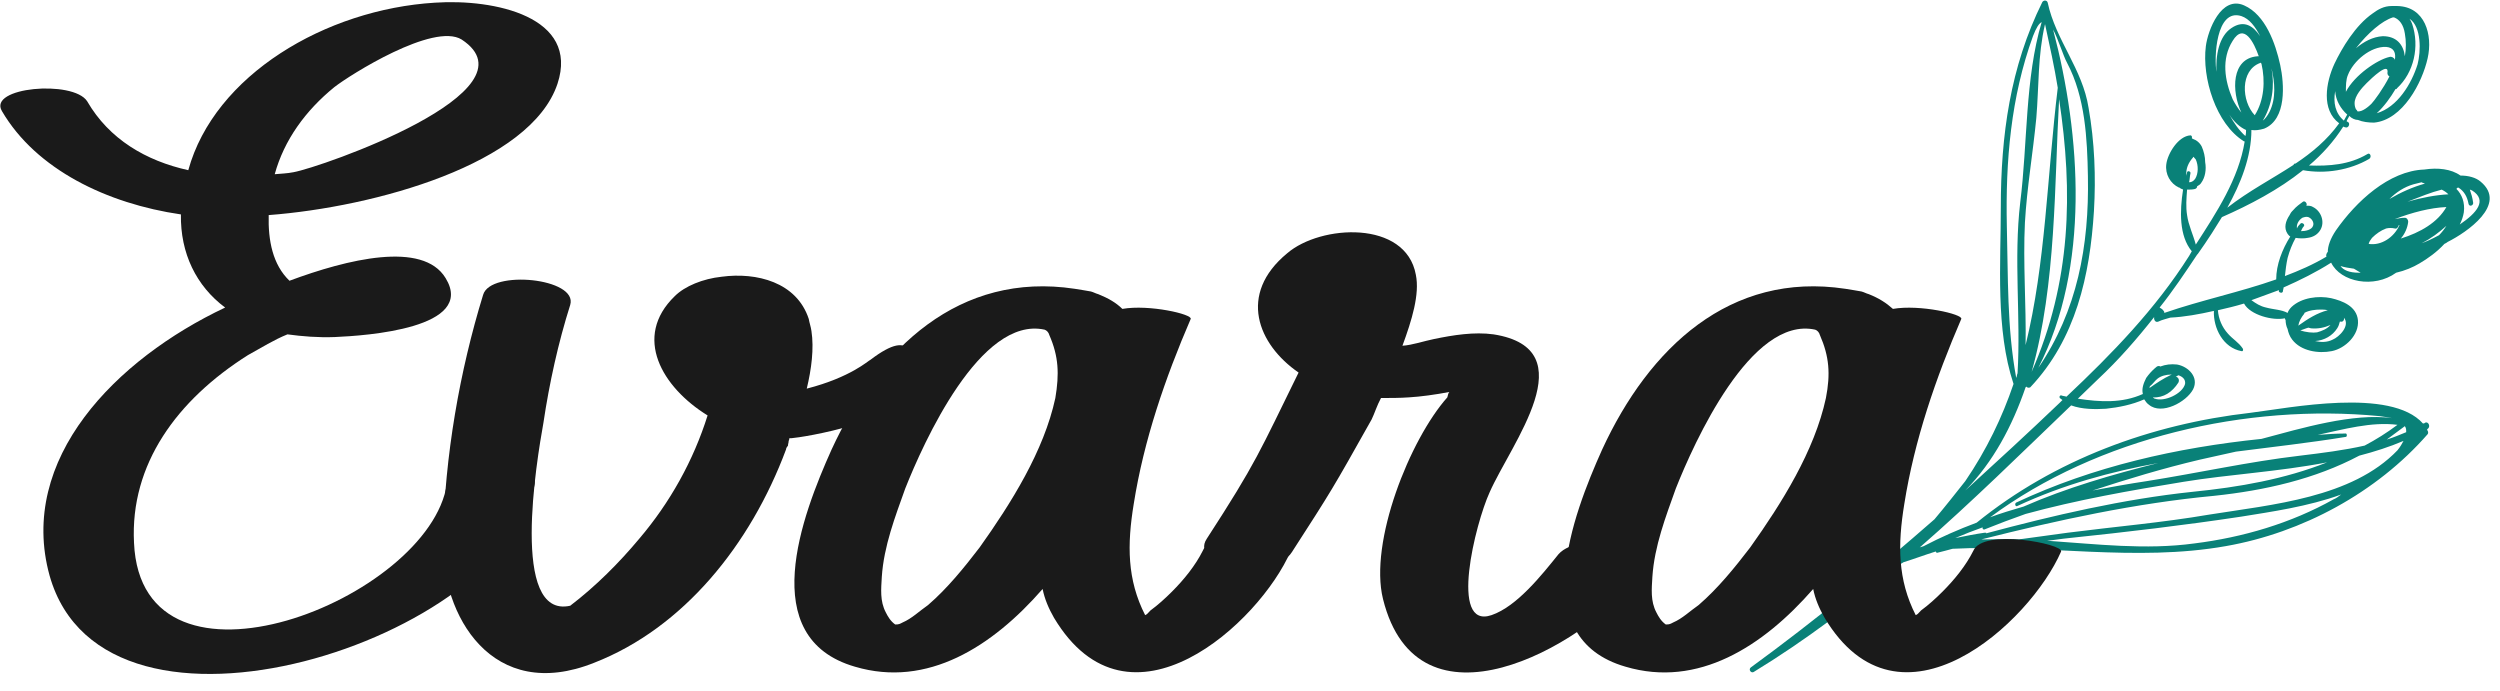
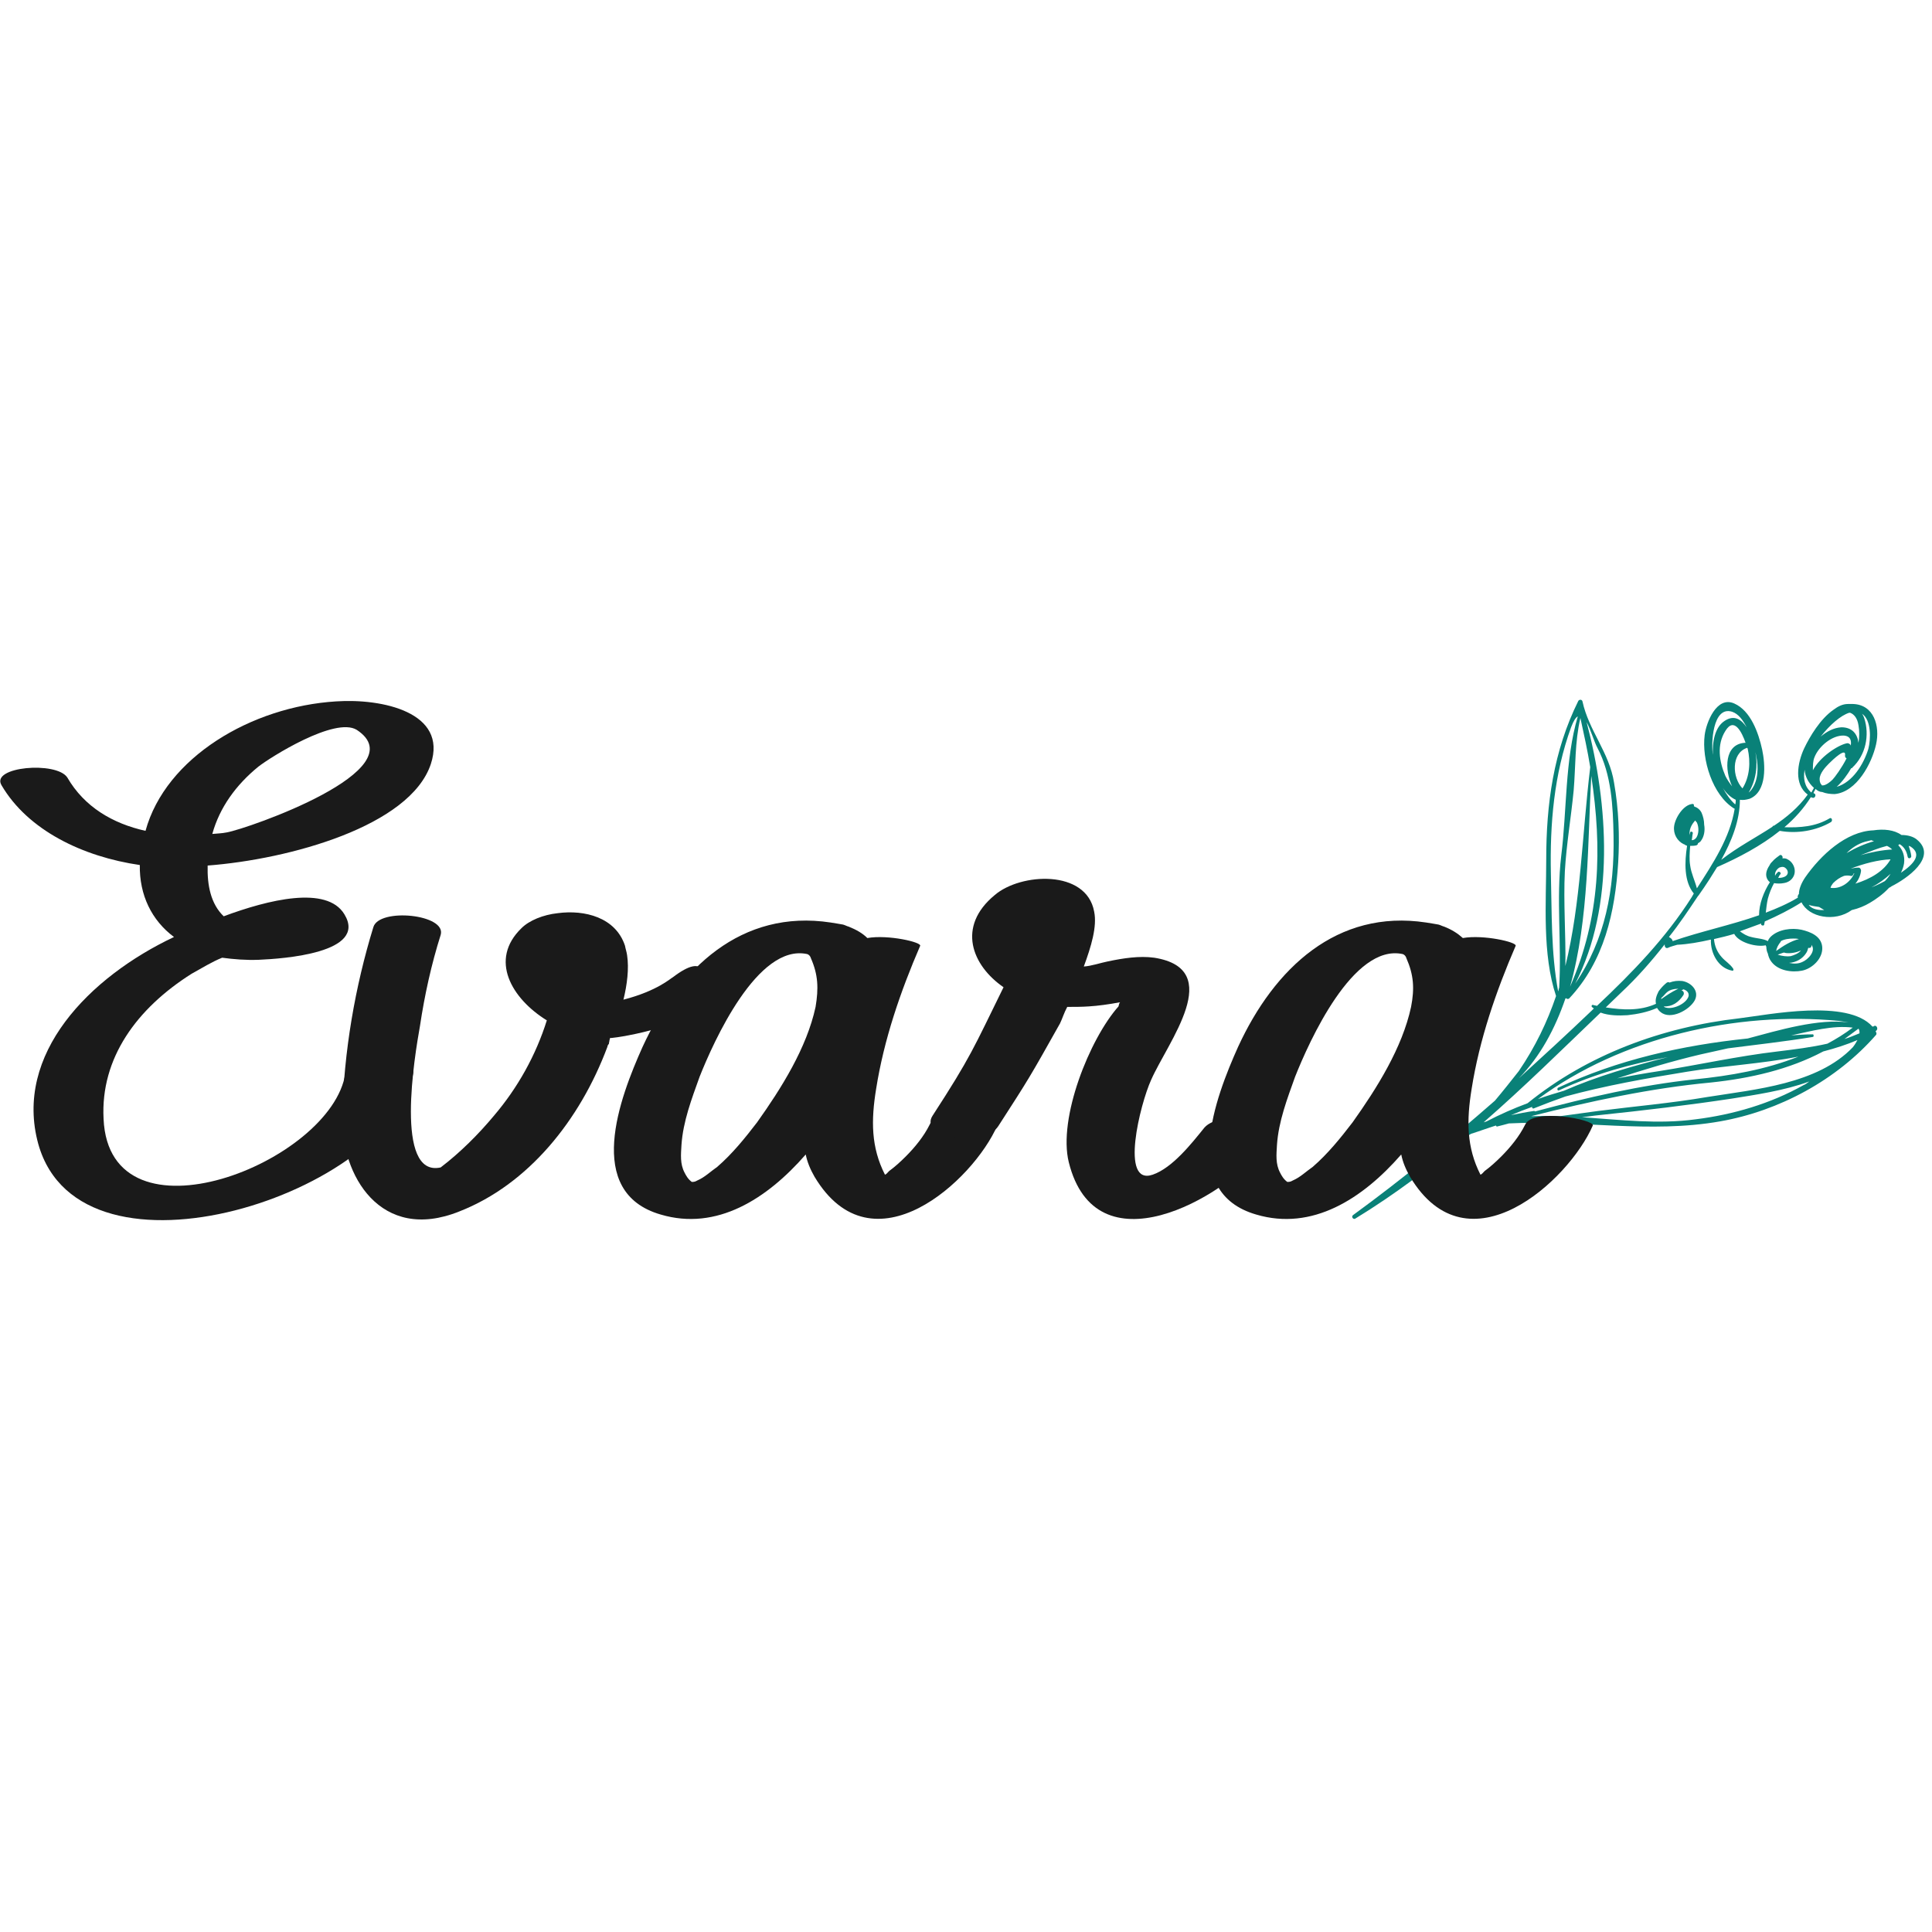
- <svg xmlns="http://www.w3.org/2000/svg" version="1.1" id="Layer_1" x="0px" y="0px" viewBox="0 0 373.1 103" style="enable-background:new 0 0 373.1 103;" xml:space="preserve">
+ <svg xmlns="http://www.w3.org/2000/svg" width="100px" height="100px" version="1.1" id="Layer_1" x="0px" y="0px" viewBox="0 0 373.1 103" style="enable-background:new 0 0 373.1 103;" xml:space="preserve">
  <style type="text/css">
	.st0{fill:#098178;}
	.st1{fill:#1A1A1A;}
</style>
  <path class="st0" d="M362.3,64.8c0.1-0.1,0.1-0.4,0-0.5c0-0.1-0.1-0.1-0.1-0.2c0,0,0.1,0,0.1-0.1c0.5-0.3,0.1-1.2-0.4-0.9  c-0.1,0.1-0.2,0.1-0.3,0.1c-4.8-5.4-20-2.3-25.7-1.6c-14.9,1.7-29.3,7-40.9,16.4c-2.7,1-5.4,2.2-7.9,3.5c-0.2,0.1-0.4,0.1-0.6,0.2  c7.8-6.8,15.2-14.1,22.6-21.2c1.6,0.6,3.6,0.6,5.2,0.5c1.9-0.2,3.9-0.6,5.7-1.4c0.2,0.3,0.4,0.6,0.7,0.8c1.9,1.6,5.6-0.4,6.6-2.3  c0.9-1.8-0.7-3.4-2.4-3.7c-0.9-0.1-1.7,0-2.5,0.3c-0.1-0.1-0.3-0.1-0.5,0c-0.5,0.4-0.9,0.8-1.3,1.3c-0.1,0.1-0.2,0.3-0.3,0.4  c-0.4,0.8-0.7,1.6-0.5,2.4c-3.1,1.4-6.4,1.2-9.7,0.7c1-1,2-1.9,3-2.9c3.1-2.9,5.8-6,8.4-9.3c-0.1,0.3,0.1,0.9,0.6,0.7  c0.6-0.3,1.2-0.4,1.8-0.6c2.1-0.1,4.3-0.5,6.5-1c-0.1,2.6,1.4,5.5,4.1,6c0.3,0.1,0.3-0.3,0.2-0.4c-0.6-0.9-1.5-1.4-2.2-2.2  c-0.9-1-1.4-2.2-1.5-3.5c1.3-0.3,2.6-0.6,3.9-1c0.9,1.7,4.3,2.6,6.1,2.2c0,0.1,0,0.2,0.1,0.2c0,0.5,0.1,1,0.3,1.4  c0.1,0.5,0.3,1.1,0.7,1.6c1.3,1.7,3.9,2.1,5.9,1.7c2-0.4,4.1-2.4,3.9-4.6c-0.2-2.1-2.3-2.9-4-3.3c-1.9-0.4-4.4-0.1-5.9,1.3  c-0.3,0.3-0.5,0.6-0.6,0.9c-0.9-0.5-2.1-0.5-3.2-0.8c-0.9-0.2-1.5-0.6-2.2-1.1c1.4-0.5,2.7-1,4.1-1.5c0,0.1,0,0.1,0,0.2  c0.1,0.2,0.5,0.3,0.6,0c0-0.2,0.1-0.4,0.1-0.6c2.5-1.1,4.9-2.3,7.1-3.7c1.4,2.9,6.4,3.9,9.7,1.5c1.3-0.3,2.5-0.8,3.5-1.4  c1.2-0.7,2.6-1.7,3.7-2.9c0.2-0.1,0.4-0.2,0.5-0.3c2.8-1.4,9-5.6,4.9-9c-0.7-0.6-1.8-0.9-3-0.9c-1.4-1-3.4-1.2-5.4-0.9  c-5.3,0.2-10.2,4.8-13.2,9.1c-0.8,1.2-1.2,2.3-1.2,3.2l-0.1,0.1c-0.1,0.2-0.2,0.4-0.1,0.6c-2,1.2-4.1,2.1-6.2,2.9  c0.1-0.9,0.2-1.8,0.4-2.7c0.3-1.1,0.7-2.1,1.2-3c0.6,0.1,1.3,0.1,1.8,0c0.8-0.1,1.5-0.5,1.9-1.2c0.7-1.2,0.1-2.8-1.1-3.4  c-0.3-0.2-0.6-0.2-1-0.2c0.2-0.3-0.2-0.8-0.5-0.6c-0.4,0.3-1,0.7-1.5,1.3l-0.1,0.1l0,0c-0.2,0.2-0.3,0.4-0.4,0.6  c-0.6,0.9-0.9,1.9-0.3,2.8c0.1,0.1,0.2,0.3,0.4,0.4c-1.2,1.9-2.1,4.2-2.1,6.4c-5.4,1.9-11.2,3.1-16.7,5c0-0.1,0-0.2-0.1-0.3  c-0.1-0.2-0.4-0.4-0.6-0.5c2-2.5,3.8-5.2,5.6-7.9c0,0,0,0,0.1-0.1c0.7-1,1.4-2,2.1-3.1c0.5-0.8,1-1.6,1.5-2.4  c4.1-1.8,8.5-4.1,12.1-7c3.3,0.6,7,0,9.9-1.7c0.4-0.3,0.1-1-0.3-0.7c-2.7,1.6-5.7,1.8-8.7,1.7c2-1.7,3.7-3.6,5.1-5.8  c0.1,0,0.2,0.1,0.3,0.1c0.5,0.2,0.8-0.6,0.4-0.8c-0.1,0-0.1-0.1-0.2-0.1c0.1-0.3,0.3-0.5,0.4-0.8c0.4,0.4,0.9,0.6,1.3,0.6  c0.7,0.3,1.6,0.4,2.4,0.4c4.3-0.4,7.2-6,8-9.6c0.8-3.5-0.4-7.7-4.5-7.8c-0.3,0-0.6,0-0.9,0c-1.1,0-2,0.5-2.8,1.1  c-2.6,1.8-4.6,5.2-5.7,7.5c-1.3,2.8-2,6.9,0.7,8.9c-1.8,2.5-4.1,4.4-6.5,6l0,0c-0.2,0-0.3,0.1-0.3,0.2c-3.2,2.1-6.7,3.9-9.9,6.4  c2-3.6,3.6-7.6,3.6-11.6c0.6,0.1,1.2,0,1.9-0.2c3.4-1.4,3-6.7,2.4-9.5c-0.7-3.2-2.2-7.5-5.4-8.9c-3.4-1.5-5.4,3.7-5.7,6.1  c-0.6,4.7,1.5,11.6,5.7,14.2h0.1c-0.9,5.6-4.2,10.6-7.3,15.4c-0.4-1.5-1.1-2.9-1.3-4.4c-0.2-1.2-0.1-2.5,0-3.8c0.4,0,0.8,0,1.2-0.1  c0.2-0.1,0.3-0.2,0.3-0.4c0.2-0.1,0.5-0.3,0.6-0.5c0.6-0.8,0.8-2,0.6-3.1c0-0.8-0.2-1.6-0.5-2.3c-0.3-0.6-0.8-1-1.4-1.2l-0.1-0.1  l0,0c0.1-0.1,0-0.4-0.2-0.4c-1.8,0.1-3.4,2.7-3.6,4.3c-0.2,1.5,0.6,2.9,1.9,3.5c0.1,0,0.1,0,0.2,0.1s0.3,0.1,0.4,0.2  c-0.5,3.2-0.6,6.9,1.3,9.2c-0.1,0.2-0.3,0.5-0.4,0.7c-5,7.9-11.5,14.6-18.3,21c-0.3-0.1-0.6-0.1-0.8-0.2c-0.2,0-0.3,0.2-0.2,0.4  c0.1,0.1,0.3,0.2,0.4,0.3c-0.1,0.1-0.3,0.3-0.4,0.4c-4.7,4.5-9.4,8.8-14.1,13.1c4.2-4.3,7-9.6,9-15.4l0.1-0.1  c0.2,0.2,0.4,0.2,0.6,0.1c6.8-7.2,8.9-16.7,9.5-26.3c0.3-5.1,0.1-10.3-0.8-15.4c-0.9-5.8-4.9-10.1-6.1-15.7C305.5,0,305,0,304.8,0.3  c-4.8,9.7-6.2,19.9-6.2,30.7c0,8.3-0.8,18.2,1.9,26.3c-1.7,5-4,9.8-7.2,14.5l0,0c-1.5,1.9-3,3.8-4.6,5.7  c-8.8,7.7-17.8,15.1-27.4,22.1c-0.4,0.3,0,0.9,0.4,0.7c7.7-4.7,15-10.2,21.9-16.1l0,0c0.2-0.1,0.3-0.2,0.5-0.3  c1.6-0.5,3.2-1.1,4.8-1.6c0,0.1,0.1,0.2,0.2,0.2c0.8-0.2,1.6-0.4,2.3-0.6c13.6-0.7,27.3,2,40.8-0.4  C343.6,79.5,354.7,73.5,362.3,64.8z M325.1,56c0.6,0.2,1.1,0.6,1,1.3c-0.4,1.5-3.1,2.7-4.5,2.2c-0.1,0-0.2-0.1-0.3-0.2  c1.6,0.1,2.9-0.8,3.8-2.2c0.2-0.4,0-0.8-0.4-0.9C324.8,56.2,324.9,56.1,325.1,56z M320.8,57.9c0-0.1,0-0.2,0.1-0.3  c0.4-0.3,0.7-0.8,1.1-1.1c0.5-0.4,1.3-0.6,2-0.6c0,0,0,0,0.1,0C322.8,56.5,321.8,57.2,320.8,57.9L320.8,57.9z M348.8,49  c0.2-0.3,0.3-0.6,0.4-1c0.1,0,0.1,0,0.1,0c0.4,0.1,0.6-0.3,0.5-0.6c1,1.2-0.7,2.9-1.7,3.3c-0.8,0.4-1.7,0.4-2.6,0.2  C346.9,50.8,348.1,50.1,348.8,49z M344.9,49c1,0.1,2-0.1,2.9-0.5c-0.5,0.6-1.3,0.9-2,1.1c-0.6,0.1-1.7,0-2.5-0.3  c0.4-0.1,0.8-0.3,1.2-0.4C344.6,48.9,344.8,49,344.9,49z M346.3,46.2c0.3,0,0.7,0,1.1,0.1c-1.6,0.4-3,1.3-4.4,2.3  c0.1-0.6,0.4-1.2,0.9-1.8v-0.1C344.6,46.3,345.6,46.2,346.3,46.2z M354,35.5c0.6-0.6,1.3-1.1,2.1-1.4c0.4-0.1,0.9-0.1,1.3,0  c0.3,0.1,0.5-0.2,0.6-0.5h0.1c-0.8,1.8-2.7,3.1-4.6,2.8C353.6,36,353.8,35.8,354,35.5z M352,40.7c-1.4,0-2.3-0.4-2.7-1  c0.6,0.2,1.3,0.3,2,0.4c0.3,0.2,0.7,0.4,1,0.6C352.2,40.7,352.1,40.7,352,40.7z M358.3,35.6c0.6-0.7,1-1.6,1.1-2.5  c0-0.3-0.2-0.6-0.5-0.6c-0.5,0-1,0.1-1.5,0.2l0,0c2.6-1,5.3-1.7,7.7-1.8C363.8,33.2,361.2,34.7,358.3,35.6z M361.4,36.3  c1.4-0.7,2.6-1.6,3.7-2.6c-0.3,0.5-0.7,1-1.1,1.4C362.9,35.7,362,36.1,361.4,36.3z M366.9,28c0.8,0.5,1.3,1.3,1.5,2.4  c0.1,0.5,0.7,0.3,0.7-0.1c-0.1-0.8-0.3-1.4-0.5-2c0.1,0,0.2,0.1,0.3,0.1c2.4,1.5,0.7,3.4-1.8,5.1c0.3-0.6,0.5-1.2,0.6-1.8  c0.2-1.5-0.3-2.7-1.1-3.5C366.7,28,366.8,28,366.9,28z M364.4,28.3c0.4,0.2,0.7,0.4,1,0.7c-1.9,0.1-4,0.5-6.1,1.1  C361.1,29.4,362.8,28.7,364.4,28.3z M356.6,29.7c1-1,2.2-1.8,3.6-2.2c0.4-0.1,0.8-0.2,1.2-0.3l0,0c0.1,0.1,0.3,0.1,0.5,0.2  C360.1,27.9,358.3,28.7,356.6,29.7z M343.8,33.8c0.3-0.3-0.3-0.7-0.5-0.4c-0.2,0.2-0.4,0.4-0.5,0.7c-0.1-0.6,0.2-1.2,0.8-1.6  c0.3-0.1,0.6-0.2,0.9-0.1c0.5,0.2,0.9,0.8,0.7,1.3c-0.2,0.6-1.1,0.8-1.8,0.8C343.5,34.3,343.6,34,343.8,33.8z M360.8,9.6  c-0.9,2.9-3,6.4-6.1,7.3l0,0c1.1-1,2.1-2.4,2.8-3.6c0.1,0,0.2,0,0.2-0.1c2.6-2.4,3.4-6.3,2.3-9.6c-0.1-0.3-0.2-0.5-0.4-0.8  C361.4,4,361.3,7.7,360.8,9.6z M351.6,7.2c1.8-2.3,3.9-4.1,5.5-4.6c0.1,0,0.1,0,0.2,0c0.8,0.3,1.4,1.1,1.6,2.4  c0.2,1.1,0.2,2.3,0,3.4c-0.2-1.7-1.2-3-3.3-3C354.1,5.5,352.8,6.2,351.6,7.2z M350.4,11.2c0.8-2.1,3.4-4.3,5.7-4.2  c1.2,0.1,1.5,0.9,1.3,2V8.9c-0.1-0.3-0.5-0.5-0.8-0.4c-1.8,0.4-5.2,2.7-6.5,5.2C350.1,12.8,350.1,11.9,350.4,11.2z M348.5,13.6  c0.1,1.4,0.8,2.6,1.8,3.5c-0.2,0.3-0.3,0.6-0.5,0.9C348.5,16.9,348.2,15.3,348.5,13.6z M351.6,16.3c-0.1-0.2-0.2-0.5-0.2-0.9  c0-1.1,1.1-2.3,1.8-3c0.7-0.7,3.4-3.3,3.1-1.5c0,0.2,0.1,0.4,0.3,0.5c-0.9,1.8-2.3,3.7-2.7,4.1c-0.3,0.3-1.4,1.3-2.1,1.1  C351.8,16.5,351.7,16.4,351.6,16.3z M338.7,16.7c-0.3,0.6-0.7,1.1-1,1.3c1.4-2.3,1.8-5.2,1.3-7.8C339.5,12.3,339.7,14.7,338.7,16.7z   M337.3,9.4c0,0,0.1,0,0.1-0.1c0,0.1,0,0.1,0.1,0.2c0.6,2.6,0.4,5.5-1,7.7C334.5,15.1,334.3,10.5,337.3,9.4z M330.8,10.8  c-0.4-2.1-0.1-9.6,3.7-8.4c1.2,0.4,2.1,1.6,2.8,3c-1-1.5-2.4-2.5-4.3-1.2c-1.8,1.2-2.4,4-2.2,6.9C330.8,11,330.8,10.9,330.8,10.8z   M333.2,6.1c1.7-2.8,3.2,0.3,3.9,2.3c-0.1,0-0.1,0-0.2,0c-3.9,0.3-3.9,5.2-2.4,8.4c-0.5-0.6-1-1.4-1.3-2C332,12,331.5,8.8,333.2,6.1  z M332.7,17.1c0.7,1.1,1.6,1.9,2.5,2.3c0,0.3,0,0.6-0.1,0.9C334.2,19.5,333.4,18.4,332.7,17.1z M326.7,27.2c0.1-0.4,0.1-0.9,0.2-1.3  c0.1-0.3-0.4-0.5-0.5-0.2c0,0.2-0.1,0.4-0.1,0.6c0-0.1,0-0.1,0-0.2c-0.1-0.9,0.3-1.8,0.9-2.5c0.1-0.1,0.1-0.1,0.1-0.2  c0.1,0,0.2,0.2,0.4,0.4c0.4,0.9,0.4,2.1-0.1,2.9C327.3,27.1,327,27.2,326.7,27.2z M299.5,33.7c-0.2-9.7,0.6-19.2,3.9-28.3  c0.5-1.3,0.9-1.9,1.3-2.1c-2.5,8.4-2.1,18.2-3.2,26.9c-1,8.5,0.1,17-0.4,25.5c-0.1,0.2-0.1,0.5-0.2,0.7  C299.5,48.8,299.7,41.2,299.5,33.7z M305.2,3.6c0.7,3.2,1.4,6.4,1.9,9.5c-1.6,13.2-1.8,26.2-4.8,38.4c0.1-6.1-0.4-12.2-0.1-18.3  c0.3-5.2,1.2-10.4,1.7-15.6C304.3,12.9,304.1,8.3,305.2,3.6z M307.3,14.8c2.1,13.9,1.8,27.3-4.1,40.7  C306.9,42.4,306.6,27.2,307.3,14.8z M306.4,4.4c0.8,1.5,1.5,3.9,2.1,5c2.7,5.1,3,11.3,3.1,16.9c0.2,10.4-1.6,20.1-7.4,28.6  C311.9,39.9,310.6,20.3,306.4,4.4z M358.9,63.6c0.2,0.3,0.2,0.5,0.2,0.9c-1,0.4-1.9,0.8-2.9,1.1C357.1,64.9,358,64.3,358.9,63.6z   M350,64.7c-1.4,0-2.7,0.1-4.1,0.2c3.8-0.8,8-2,11.9-1.5c-1.6,1.2-3.2,2.2-4.9,3.1c-3.1,0.7-6.3,1.1-9.6,1.5  c-7.7,0.9-15.3,2.6-22.9,3.8c-2.7,0.4-5.4,0.9-8.1,1.4c5.2-1.7,10.5-3.3,16-4.6c1.8-0.4,3.6-0.8,5.4-1.2c5.4-0.7,10.9-1.3,16.4-2.2  C350.3,65.2,350.3,64.6,350,64.7z M355.1,62.1c0.7,0.1,1.4,0.2,1.9,0.3c-5.8-0.8-13.5,1.5-19.5,3.1c-12.6,1.3-25.1,4.1-36.6,9.5  c-0.3,0.2-0.1,0.7,0.2,0.5c6.9-3.2,13.9-5.1,21-6.4c-6.8,1.7-13.7,3.7-20.1,6.5c-1.7,0.5-3.4,1-5,1.6  C313.1,65.3,335.3,60.2,355.1,62.1z M296.2,79.5c-1.4,0.2-2.9,0.5-4.4,0.8c1.4-0.6,2.7-1.1,4.1-1.6c-0.1,0.2,0.1,0.4,0.3,0.3  c2-0.8,4.1-1.6,6.1-2.3c7.7-2.1,15.6-3.5,23.6-4.8c6.7-1.1,14.2-1.5,21.4-2.9c-6.3,2.5-13.1,3.7-20.1,4.4  c-10.4,1.1-20.7,3.5-30.8,6.2C296.5,79.5,296.4,79.5,296.2,79.5z M348.3,74.5c-6.4,3.6-13.6,5.7-20.8,6.6c-7.3,1-14.6,0.1-22-0.4  c1.1-0.1,2.2-0.3,3.3-0.4c8.6-0.9,17.1-1.9,25.7-3.2c4.3-0.7,10-1.5,14.9-3.3C349,74.1,348.6,74.4,348.3,74.5z M329.7,76.8  c-7,1.2-14.1,1.8-21.1,2.7c-2.4,0.3-4.9,0.7-7.3,1c-1.7-0.1-3.4,0-5.2,0H296c-0.1,0-0.2,0-0.3,0c11.5-2.9,23-5.4,34.7-6.5  c7.6-0.8,15.1-2.5,21.7-6c2.3-0.6,4.5-1.3,6.6-2.2c-0.2,0.4-0.5,0.9-0.9,1.4C351,74.3,339.1,75.3,329.7,76.8z" />
  <g>
    <path class="st1" d="M40.1,32.1c-0.1,3.8,0.6,7.4,3.1,9.8c8.6-3.2,19.9-6,23.3-0.4c4.6,7.5-11.9,8.6-16.5,8.8   c-2.5,0.1-4.9-0.1-7.1-0.4c-2,0.8-3.9,2-5.9,3.1c-10.6,6.7-17.6,16.3-17,28c1.1,25.4,44.1,8.5,46.7-8.8c0.6-4,13.7-3.5,13.1,0   c-3.6,23-64.1,43.1-72.4,13.7c-4.8-17.4,9.9-32.3,26.2-40c-4.3-3.2-6.7-8.1-6.6-13.9C16,30.4,5.4,25.3,0.3,16.6   C-1.9,13,10.9,11.9,13,15.1c3.3,5.7,8.8,8.9,15.1,10.3c3.9-14.2,20.5-24,36.8-25c8.9-0.6,21.6,2.1,18.3,12.1   C79.2,24.5,55.9,30.9,40.1,32.1z M68.9,5.9c-4.2-2.6-16.7,5.3-19,7.1c-4.3,3.5-7.5,7.9-8.9,13c1-0.1,1.8-0.1,2.8-0.3   C47.8,25,80.6,13.6,68.9,5.9z" />
    <path class="st1" d="M136.1,57.6c-1,5.3-16.5,7.7-18,7.8c-0.1,0-0.1,0-0.3,0v0.1c0,0.1-0.1,0.3-0.1,0.3c0,0.3-0.1,0.4-0.1,0.7   c-0.1,0.1-0.3,0.4-0.3,0.6C112,81.3,102,93.7,88.7,98.9c-15.2,6.1-22.9-7-22.6-18.4c0.3-12.6,2.5-25.1,6-36.5   c1.1-3.8,14.2-2.5,13,1.5c-1.8,5.7-3.1,11.6-4,17.6c-1,5.6-5,29.3,4,27.3c3.8-2.9,7.3-6.4,10.3-10c4.6-5.4,8.1-11.7,10.2-18.4   c-6.8-4.2-11.2-11.7-4.9-17.8c1.5-1.5,4.2-2.6,7-2.9c5.2-0.7,11.2,0.8,13,6.3c0.1,0.6,0.3,1.1,0.4,1.8c0.4,2.6,0,5.7-0.7,8.6   c6.6-1.7,9.2-4.2,9.5-4.3C136.6,48.6,136.4,53.5,136.1,57.6z" />
    <path class="st1" d="M192.6,82.3c-4.6,10.6-24.1,28.6-35.3,9.9c-0.8-1.4-1.4-2.8-1.7-4.3c-7.5,8.6-17.2,14.8-28,11.6   c-14.9-4.3-7.9-22.6-3.5-32.4c7-15.2,19.1-26.6,36.3-24c0.8,0.1,1.7,0.3,2.4,0.4c0.4,0.1,0.7,0.3,1.1,0.4c1.5,0.6,2.7,1.3,3.6,2.2   c4-0.7,10.5,0.8,10.2,1.5c-3.8,8.8-7,18.1-8.5,27.6c-1,6.1-1,11.3,1.7,16.6c0.3-0.1,0.4-0.3,0.8-0.7c1.1-0.8,2.2-1.8,3.2-2.8   c1.8-1.8,3.5-3.9,4.6-6.1C180.8,78.8,193,81.2,192.6,82.3z M156.6,50c-0.1-0.4-0.4-0.7-0.7-0.8c-9.6-2.1-18.1,16.9-20.8,23.7   c-1.5,4.2-3.2,8.6-3.5,13.2c-0.1,1.8-0.3,3.6,0.6,5.3c0.3,0.6,0.7,1.3,1.4,1.8c0.6,0,0.7-0.1,1.1-0.3c1.4-0.6,2.5-1.7,3.8-2.6   c2.9-2.5,5.4-5.6,7.7-8.6c4.7-6.6,9.6-14.4,11.3-22.3C158.1,55.8,158,53.2,156.6,50z M155.6,49c0,0,0.1,0,0.3,0.1   C155.7,49,155.6,49,155.6,49z" />
    <path class="st1" d="M244.2,86.5c-8.2,10.2-32.6,23.8-37.8,2.9c-2.1-8.5,4-23.8,9.6-30.1c0.1-0.3,0.1-0.6,0.3-0.8   c-2.1,0.4-4.3,0.7-6,0.8c-1.4,0.1-2.8,0.1-4.2,0.1c-0.6,1.1-1,2.4-1.4,3.2c-5.9,10.5-5.9,10.5-11.9,19.8c-2.6,4.2-15.5,2.2-12.7-2   c7.4-11.4,7.9-13,13.7-24.8c-6.1-4.2-9.1-11.7-1.7-17.8c5-4.3,17.7-5,19.2,3.2c0.6,2.9-0.6,6.8-2,10.6c1.5-0.1,3.2-0.7,4.7-1   c2.9-0.6,6-1.1,8.9-0.7c13.9,2.2,2.6,16.3-0.6,23.6c-2.1,4.6-6.1,20.5,0.3,18.3c3.8-1.3,7.5-6,10-9.1   C235.8,79.1,248.3,81.5,244.2,86.5z" />
    <path class="st1" d="M307.6,82.3c-4.6,10.6-24.1,28.6-35.3,9.9c-0.8-1.4-1.4-2.8-1.7-4.3c-7.5,8.6-17.2,14.8-28,11.6   c-14.9-4.3-7.9-22.6-3.5-32.4c7-15.2,19.1-26.6,36.3-24c0.8,0.1,1.7,0.3,2.4,0.4c0.4,0.1,0.7,0.3,1.1,0.4c1.5,0.6,2.6,1.3,3.6,2.2   c4-0.7,10.5,0.8,10.2,1.5c-3.8,8.8-7,18.1-8.5,27.6c-1,6.1-1,11.3,1.7,16.6c0.3-0.1,0.4-0.3,0.8-0.7c1.1-0.8,2.2-1.8,3.2-2.8   c1.8-1.8,3.5-3.9,4.6-6.1C295.9,78.8,308,81.2,307.6,82.3z M271.6,50c-0.1-0.4-0.4-0.7-0.7-0.8c-9.6-2.1-18.1,16.9-20.8,23.7   c-1.5,4.2-3.2,8.6-3.5,13.2c-0.1,1.8-0.3,3.6,0.6,5.3c0.3,0.6,0.7,1.3,1.4,1.8c0.6,0,0.7-0.1,1.1-0.3c1.4-0.6,2.5-1.7,3.8-2.6   c2.9-2.5,5.4-5.6,7.7-8.6c4.7-6.6,9.6-14.4,11.3-22.3C273.2,55.8,273,53.2,271.6,50z M270.7,49c0,0,0.1,0,0.3,0.1   C270.8,49,270.7,49,270.7,49z" />
  </g>
</svg>
